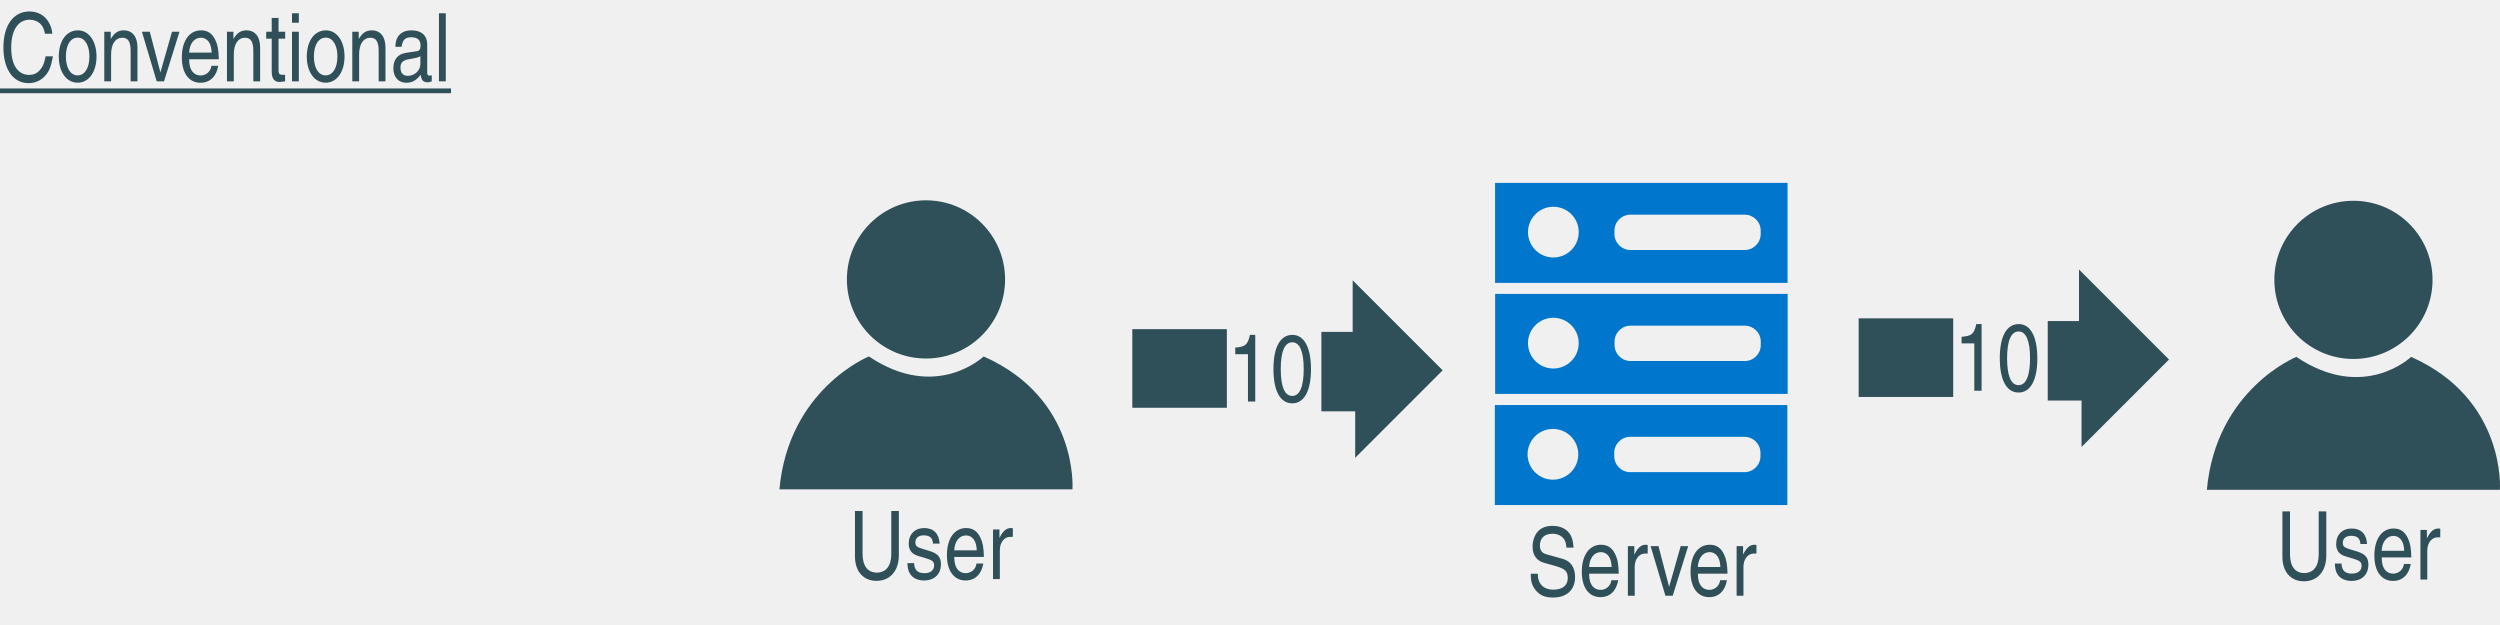
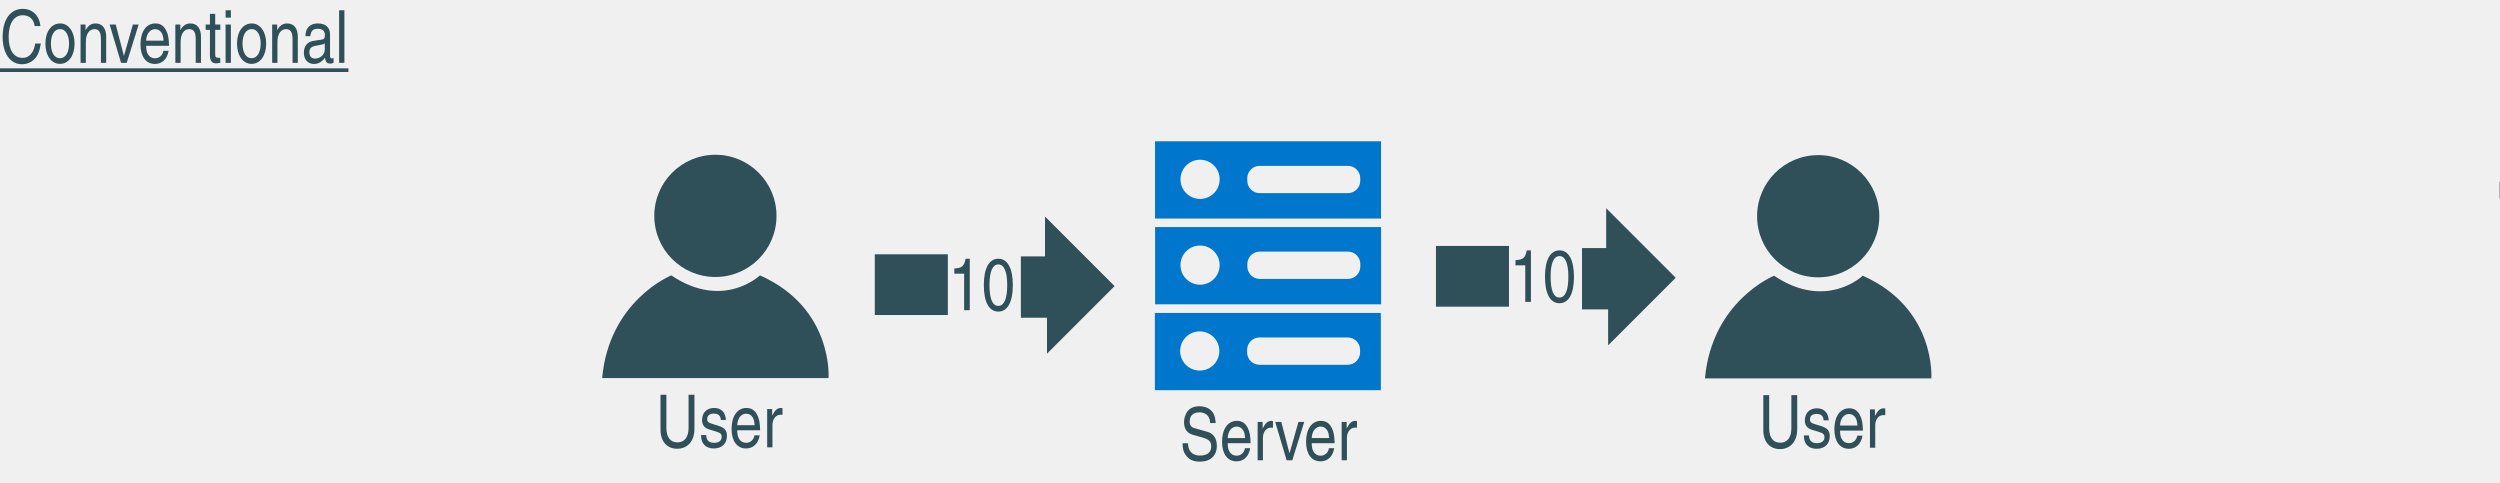
- <svg xmlns="http://www.w3.org/2000/svg" id="Layer_1" data-name="Layer 1" viewBox="0 0 1845.86 461.32">
+ <svg xmlns="http://www.w3.org/2000/svg" id="Layer_1" data-name="Layer 1" viewBox="0 0 2389.25 461.32">
  <defs>
-     <style>.cls-1,.cls-4,.cls-5{fill:#2f4f59;}.cls-2{fill:#0076cc;}.cls-3{fill:#f0f0f0;}.cls-4,.cls-5{font-size:70px;font-family:ArialNarrow, Arial Narrow;}.cls-5{text-decoration:underline;}</style>
+     <style>.cls-1,.cls-4,.cls-5{fill:#2f4f59;}.cls-2{fill:#0076cc;}.cls-3{fill:#f0f0f0;}.cls-4,.cls-5{font-size:70px;font-family:ArialNarrow, Arial Narrow;}.cls-5{text-decoration:underline;}.cls-6{fill:#fff;stroke:#000;stroke-miterlimit:10;stroke-width:0.25px;}</style>
  </defs>
  <path class="cls-1" d="M883.22,374.13s4.79-67-65.58-98.13c0,0-34.94,33.51-84.72,0,0,0-59.36,23.94-66.06,98.13Z" transform="translate(-91.37 -12.82)" />
  <circle class="cls-1" cx="683.7" cy="206.31" r="58.4" />
  <rect class="cls-2" x="1103.87" y="135.03" width="215.97" height="73.83" />
  <rect class="cls-3" x="1192.02" y="158.49" width="107.98" height="26.1" rx="11.84" />
  <circle class="cls-3" cx="1146.92" cy="171.39" r="18.73" />
  <rect class="cls-2" x="1103.93" y="217" width="215.97" height="73.83" />
  <rect class="cls-3" x="1192.08" y="240.46" width="107.98" height="26.1" rx="11.84" />
  <circle class="cls-3" cx="1146.9" cy="253.36" r="18.73" />
  <rect class="cls-2" x="1103.7" y="299.07" width="215.97" height="73.83" />
  <rect class="cls-3" x="1191.85" y="322.52" width="107.98" height="26.1" rx="11.84" />
  <circle class="cls-3" cx="1146.59" cy="335.43" r="18.73" />
  <polygon class="cls-1" points="975.64 245.03 998.73 245.03 998.73 206.96 1065.19 273.42 1000.6 338.01 1000.6 303.69 975.64 303.69 975.64 245.03" />
  <rect class="cls-1" x="836.04" y="243.03" width="69.8" height="58.04" />
  <text class="cls-4" transform="translate(906.23 296.46)">10</text>
  <polygon class="cls-1" points="1511.93 237.05 1535.02 237.05 1535.02 198.99 1601.48 265.45 1536.89 330.04 1536.89 295.71 1511.93 295.71 1511.93 237.05" />
  <rect class="cls-1" x="1372.33" y="235.05" width="69.8" height="58.04" />
  <text class="cls-4" transform="translate(1442.52 288.49)">10</text>
  <text class="cls-4" transform="translate(626.71 427.54)">User</text>
  <text class="cls-4" transform="translate(1127.38 439.86)">Server</text>
  <path class="cls-1" d="M1937.16,374.46s4.79-67-65.57-98.13c0,0-34.95,33.51-84.73,0,0,0-59.36,23.94-66.06,98.13Z" transform="translate(-91.37 -12.82)" />
  <circle class="cls-1" cx="1737.65" cy="206.64" r="58.4" />
  <text class="cls-4" transform="translate(1680.65 427.87)">User</text>
  <text class="cls-5" transform="translate(0 60.06)">Conventional</text>
+   <line class="cls-6" x1="2389.13" y1="173.68" x2="2389.13" y2="189.68" />
</svg>
